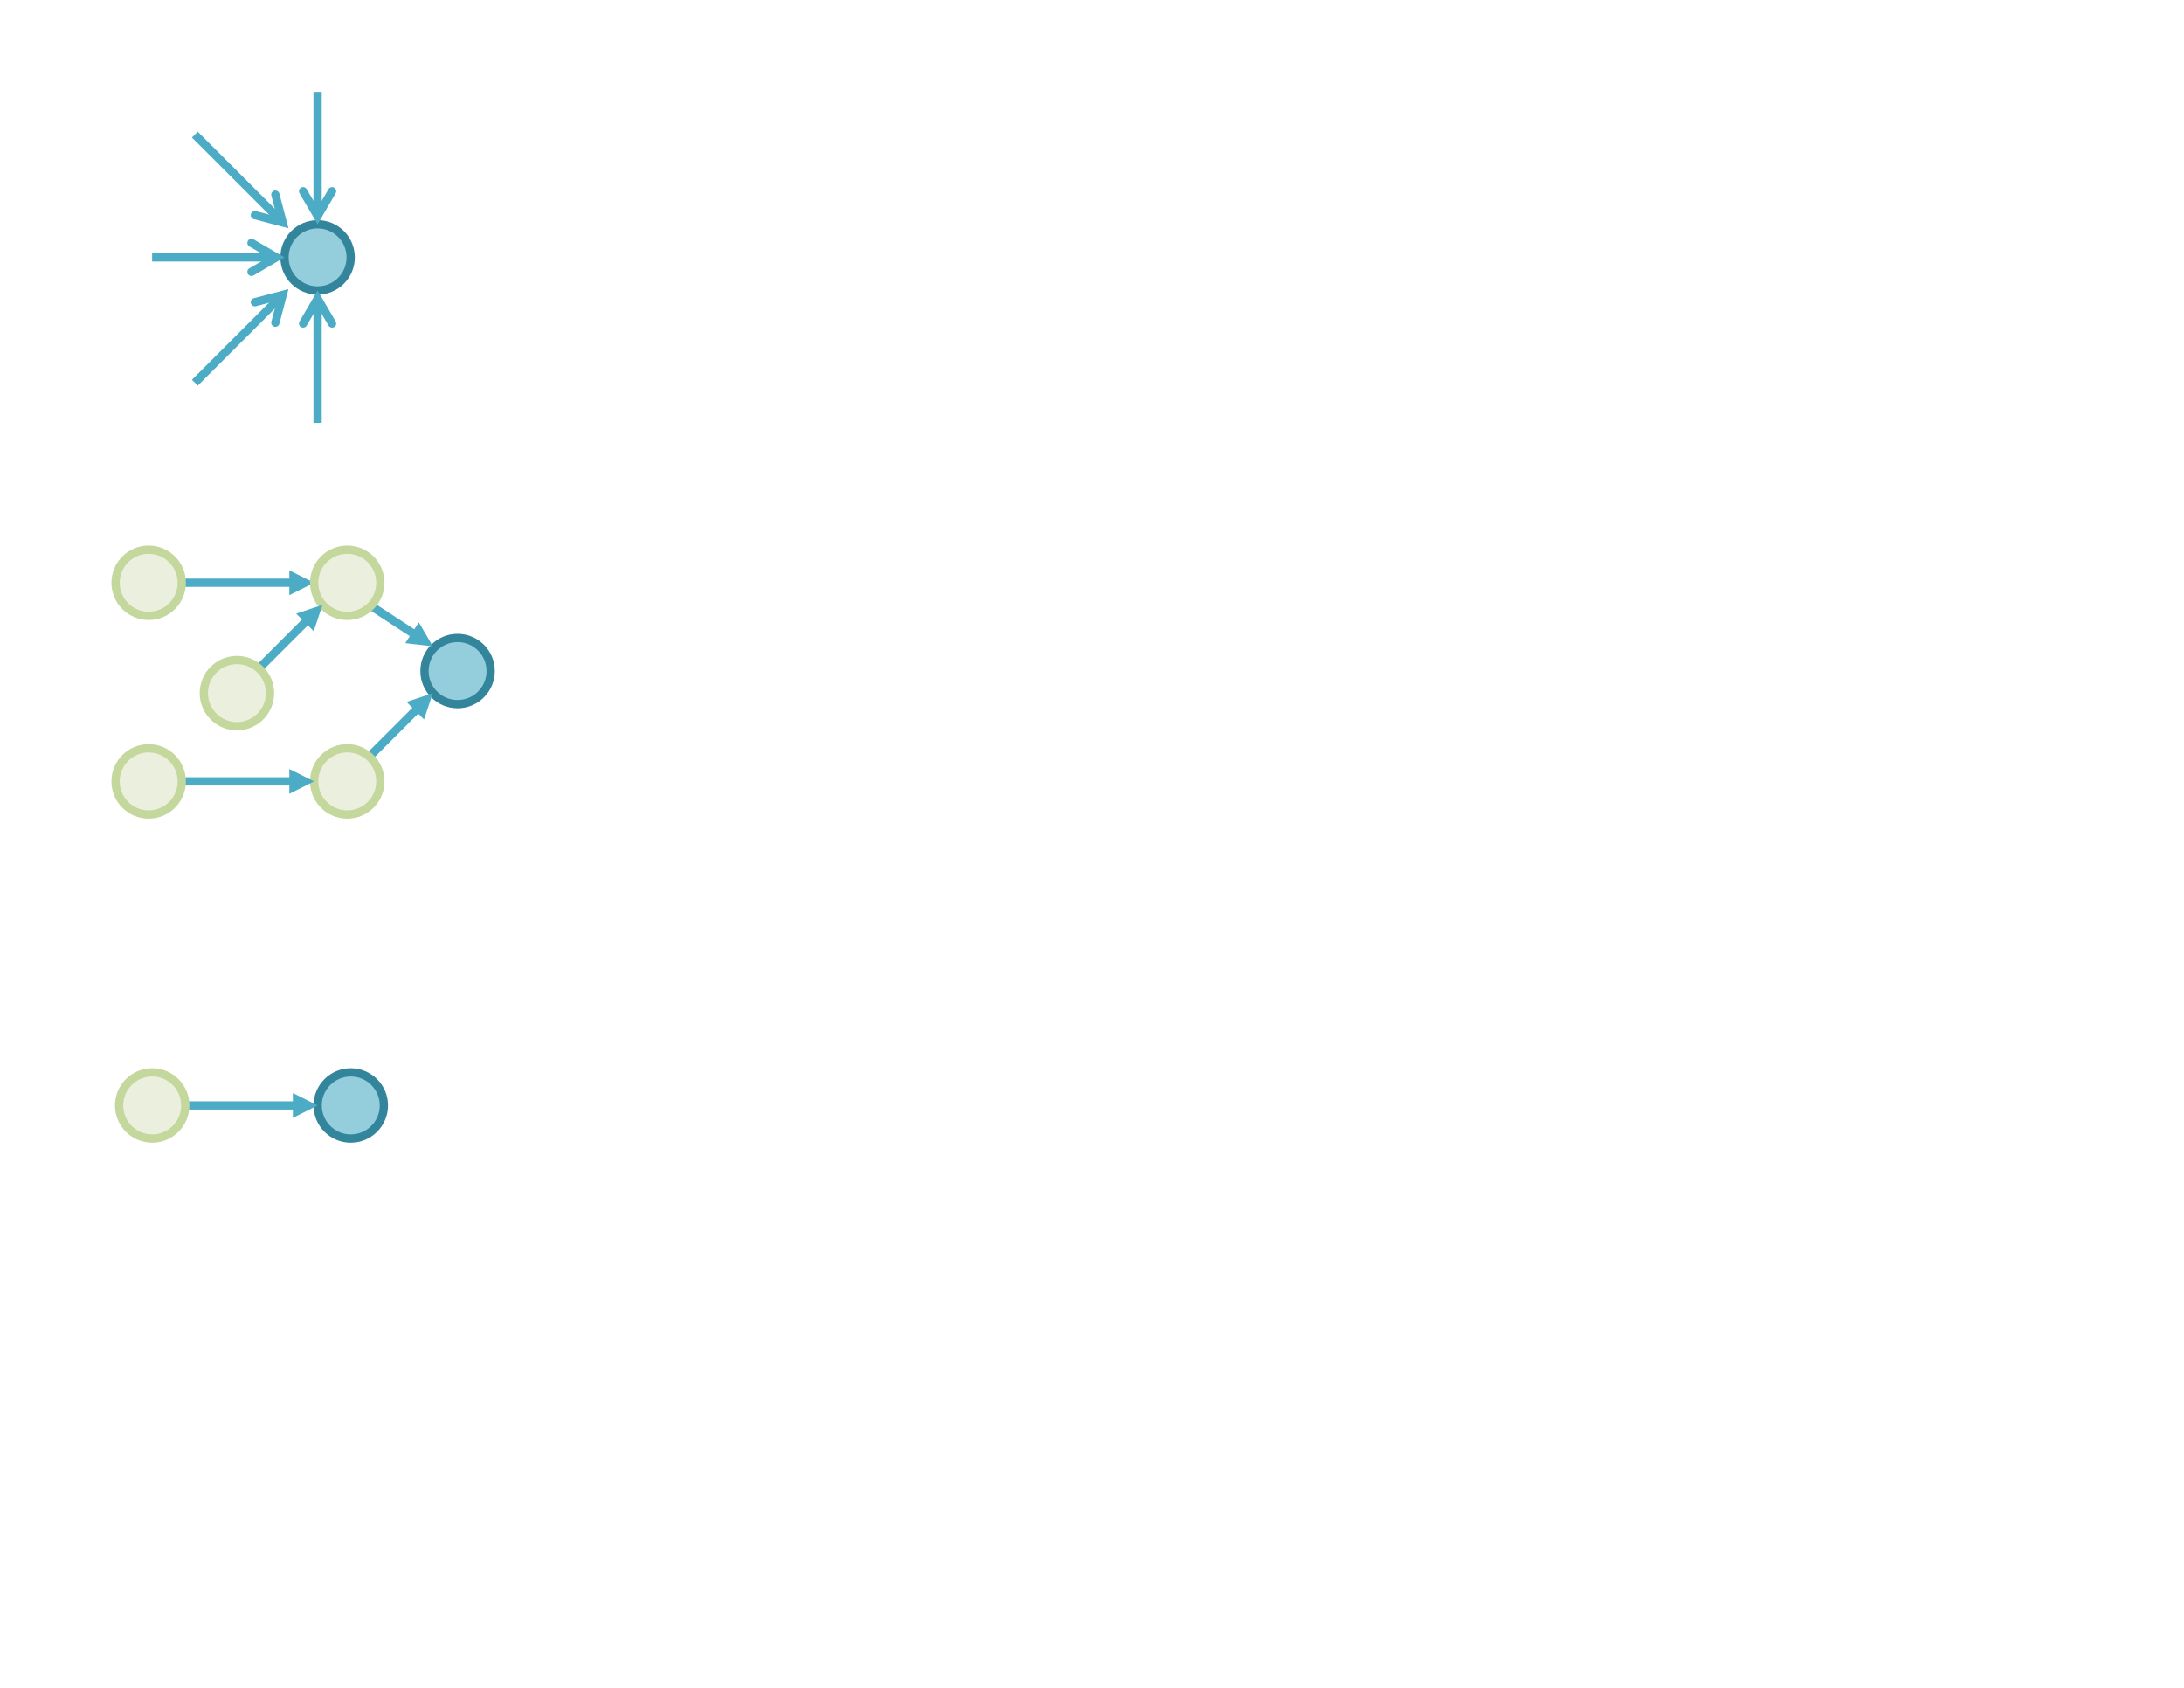
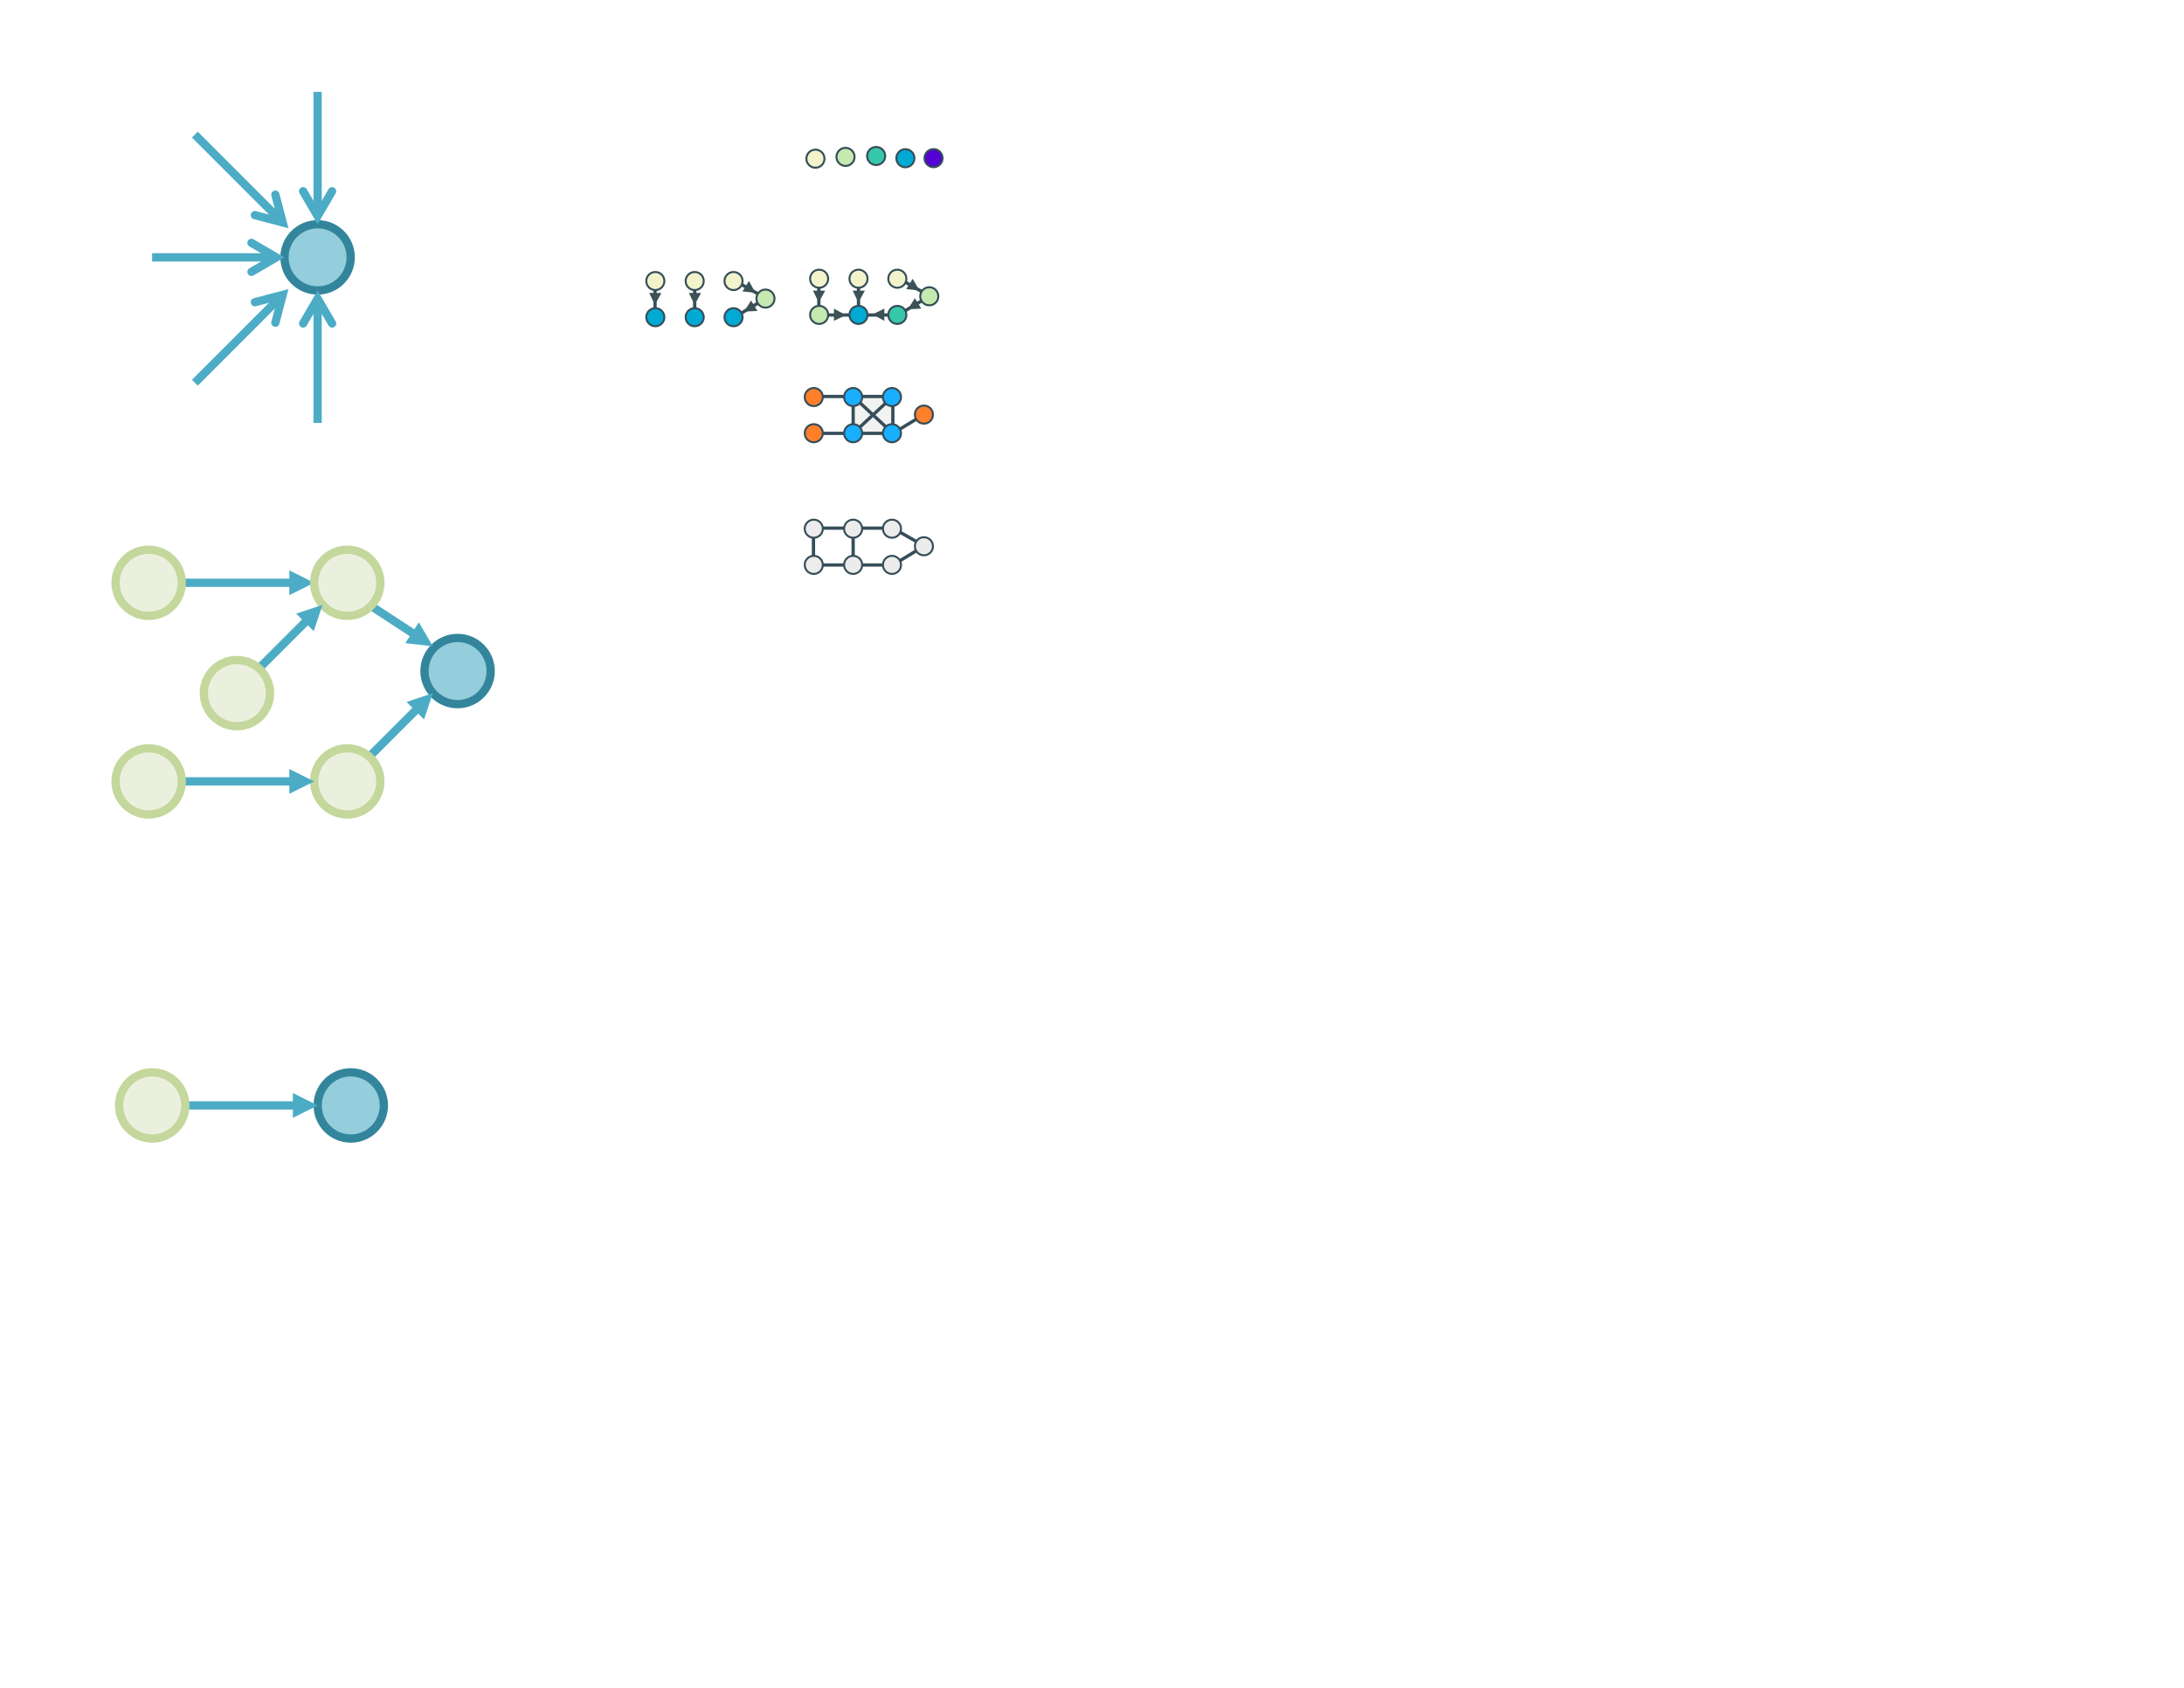
<svg xmlns="http://www.w3.org/2000/svg" version="1.1" id="svg63274" xml:space="preserve" width="1056" height="816" viewBox="0 0 1056 816">
  <defs id="defs63278">
    <clipPath clipPathUnits="userSpaceOnUse" id="clipPath63298">
      <path d="M 0,612 H 792 V 0 H 0 Z" id="path63296" />
    </clipPath>
  </defs>
  <g id="g63282" transform="matrix(1.333333,0,0,-1.333333,0,816)">
    <path id="path63302" style="fill:#94cddc;fill-opacity:1;fill-rule:evenodd;stroke:none" d="m 103.172,518.683 c 0,6.629 5.374,12.003 12.003,12.003 v 0 c 6.629,0 12.002,-5.374 12.002,-12.003 v 0 c 0,-6.629 -5.373,-12.003 -12.002,-12.003 v 0 c -6.629,0 -12.003,5.374 -12.003,12.003 0,0 0,0 0,0 z" />
    <path id="path63306" style="fill:none;stroke:#33859c;stroke-width:3.001;stroke-linecap:butt;stroke-linejoin:round;stroke-miterlimit:10;stroke-dasharray:none;stroke-opacity:1" d="m 103.172,518.683 c 0,6.629 5.374,12.003 12.003,12.003 v 0 c 6.629,0 12.002,-5.374 12.002,-12.003 v 0 c 0,-6.629 -5.373,-12.003 -12.002,-12.003 v 0 c -6.629,0 -12.003,5.374 -12.003,12.003 0,0 0,0 0,0 z" />
    <path id="path63310" style="fill:none;stroke:#4cacc5;stroke-width:3.001;stroke-linecap:butt;stroke-linejoin:round;stroke-miterlimit:10;stroke-dasharray:none;stroke-opacity:1" d="M 55.161,518.683 H 100.201" />
    <path id="path63314" style="fill:none;stroke:#4cacc5;stroke-width:3.001;stroke-linecap:round;stroke-linejoin:miter;stroke-miterlimit:10;stroke-dasharray:none;stroke-opacity:1" d="m 91.199,523.934 9.002,-5.252 -9.002,-5.251" />
    <path id="path63318" style="fill:none;stroke:#4cacc5;stroke-width:3.001;stroke-linecap:butt;stroke-linejoin:round;stroke-miterlimit:10;stroke-dasharray:none;stroke-opacity:1" d="m 70.665,563.194 31.848,-31.849" />
    <path id="path63322" style="fill:none;stroke:#4cacc5;stroke-width:3.001;stroke-linecap:round;stroke-linejoin:miter;stroke-miterlimit:10;stroke-dasharray:none;stroke-opacity:1" d="m 99.861,541.424 2.652,-10.079 -10.079,2.653" />
    <path id="path63326" style="fill:none;stroke:#4cacc5;stroke-width:3.001;stroke-linecap:butt;stroke-linejoin:round;stroke-miterlimit:10;stroke-dasharray:none;stroke-opacity:1" d="m 115.174,458.668 v 45.041" />
    <path id="path63330" style="fill:none;stroke:#4cacc5;stroke-width:3.001;stroke-linecap:round;stroke-linejoin:miter;stroke-miterlimit:10;stroke-dasharray:none;stroke-opacity:1" d="m 109.924,494.706 5.25,9.003 5.252,-9.002" />
    <path id="path63334" style="fill:none;stroke:#4cacc5;stroke-width:3.001;stroke-linecap:butt;stroke-linejoin:round;stroke-miterlimit:10;stroke-dasharray:none;stroke-opacity:1" d="m 115.174,578.697 v -45.041" />
    <path id="path63338" style="fill:none;stroke:#4cacc5;stroke-width:3.001;stroke-linecap:round;stroke-linejoin:miter;stroke-miterlimit:10;stroke-dasharray:none;stroke-opacity:1" d="m 120.425,542.659 -5.251,-9.002 -5.251,9.002" />
    <path id="path63342" style="fill:none;stroke:#4cacc5;stroke-width:3.001;stroke-linecap:butt;stroke-linejoin:round;stroke-miterlimit:10;stroke-dasharray:none;stroke-opacity:1" d="m 70.665,473.23 31.848,31.849" />
    <path id="path63346" style="fill:none;stroke:#4cacc5;stroke-width:3.001;stroke-linecap:round;stroke-linejoin:miter;stroke-miterlimit:10;stroke-dasharray:none;stroke-opacity:1" d="m 92.434,502.427 10.079,2.652 -2.653,-10.079" />
    <path id="path63350" style="fill:#94cddc;fill-opacity:1;fill-rule:evenodd;stroke:none" d="m 153.934,368.679 c 0,6.629 5.374,12.003 12.003,12.003 6.629,0 12.002,-5.374 12.002,-12.003 0,-6.629 -5.373,-12.003 -12.002,-12.003 -6.629,0 -12.003,5.374 -12.003,12.003 z" />
    <path id="path63354" style="fill:none;stroke:#33859c;stroke-width:3.001;stroke-linecap:butt;stroke-linejoin:round;stroke-miterlimit:10;stroke-dasharray:none;stroke-opacity:1" d="m 153.934,368.679 c 0,6.629 5.374,12.003 12.003,12.003 6.629,0 12.002,-5.374 12.002,-12.003 0,-6.629 -5.373,-12.003 -12.002,-12.003 -6.629,0 -12.003,5.374 -12.003,12.003 z" />
    <path id="path63358" style="fill:none;stroke:#4cacc5;stroke-width:3.001;stroke-linecap:butt;stroke-linejoin:round;stroke-miterlimit:10;stroke-dasharray:none;stroke-opacity:1" d="M 65.915,400.687 H 106.424" />
    <path id="path63362" style="fill:#4cacc5;fill-opacity:1;fill-rule:evenodd;stroke:none" d="m 104.923,405.188 9.002,-4.502 -9.002,-4.5 z" />
    <path id="path63366" style="fill:none;stroke:#4cacc5;stroke-width:3.001;stroke-linecap:butt;stroke-linejoin:round;stroke-miterlimit:10;stroke-dasharray:none;stroke-opacity:1" d="m 133.93,392.685 16.752,-10.933" />
    <path id="path63370" style="fill:#4cacc5;fill-opacity:1;fill-rule:evenodd;stroke:none" d="m 151.886,386.341 5.078,-8.69 -9.998,1.151 z" />
    <path id="path63374" style="fill:none;stroke:#4cacc5;stroke-width:3.001;stroke-linecap:butt;stroke-linejoin:round;stroke-miterlimit:10;stroke-dasharray:none;stroke-opacity:1" d="m 133.93,337.642 17.73,17.731" />
    <path id="path63378" style="fill:#4cacc5;fill-opacity:1;fill-rule:evenodd;stroke:none" d="m 147.416,357.495 9.548,3.182 -3.183,-9.548 z" />
    <path id="path63382" style="fill:#ebf0de;fill-opacity:1;fill-rule:evenodd;stroke:none" d="m 113.925,400.687 c 0,6.629 5.374,12.003 12.003,12.003 6.629,0 12.002,-5.374 12.002,-12.003 0,-6.629 -5.373,-12.003 -12.002,-12.003 -6.629,0 -12.003,5.374 -12.003,12.003 z" />
    <path id="path63386" style="fill:none;stroke:#c4d79c;stroke-width:3.001;stroke-linecap:butt;stroke-linejoin:round;stroke-miterlimit:10;stroke-dasharray:none;stroke-opacity:1" d="m 113.925,400.687 c 0,6.629 5.374,12.003 12.003,12.003 6.629,0 12.002,-5.374 12.002,-12.003 0,-6.629 -5.373,-12.003 -12.002,-12.003 -6.629,0 -12.003,5.374 -12.003,12.003 z" />
    <path id="path63390" style="fill:#ebf0de;fill-opacity:1;fill-rule:evenodd;stroke:none" d="m 113.925,328.669 c 0,6.629 5.374,12.003 12.003,12.003 6.629,0 12.002,-5.374 12.002,-12.003 v 0 c 0,-6.629 -5.373,-12.003 -12.002,-12.003 -6.629,0 -12.003,5.374 -12.003,12.003 z" />
    <path id="path63394" style="fill:none;stroke:#c4d79c;stroke-width:3.001;stroke-linecap:butt;stroke-linejoin:round;stroke-miterlimit:10;stroke-dasharray:none;stroke-opacity:1" d="m 113.925,328.669 c 0,6.629 5.374,12.003 12.003,12.003 6.629,0 12.002,-5.374 12.002,-12.003 v 0 c 0,-6.629 -5.373,-12.003 -12.002,-12.003 -6.629,0 -12.003,5.374 -12.003,12.003 z" />
    <path id="path63398" style="fill:none;stroke:#4cacc5;stroke-width:3.001;stroke-linecap:butt;stroke-linejoin:round;stroke-miterlimit:10;stroke-dasharray:none;stroke-opacity:1" d="m 93.921,369.65 17.73,17.731" />
    <path id="path63402" style="fill:#4cacc5;fill-opacity:1;fill-rule:evenodd;stroke:none" d="m 107.407,389.502 9.548,3.182 -3.183,-9.548 z" />
    <path id="path63406" style="fill:#ebf0de;fill-opacity:1;fill-rule:evenodd;stroke:none" d="m 73.916,360.677 c 0,6.629 5.374,12.003 12.003,12.003 6.629,0 12.002,-5.374 12.002,-12.003 v 0 c 0,-6.629 -5.373,-12.003 -12.002,-12.003 -6.629,0 -12.003,5.374 -12.003,12.003 z" />
    <path id="path63410" style="fill:none;stroke:#c4d79c;stroke-width:3.001;stroke-linecap:butt;stroke-linejoin:round;stroke-miterlimit:10;stroke-dasharray:none;stroke-opacity:1" d="m 73.916,360.677 c 0,6.629 5.374,12.003 12.003,12.003 6.629,0 12.002,-5.374 12.002,-12.003 v 0 c 0,-6.629 -5.373,-12.003 -12.002,-12.003 -6.629,0 -12.003,5.374 -12.003,12.003 z" />
    <path id="path63414" style="fill:#ebf0de;fill-opacity:1;fill-rule:evenodd;stroke:none" d="m 41.909,400.687 c 0,6.629 5.374,12.003 12.003,12.003 6.629,0 12.002,-5.374 12.002,-12.003 0,-6.629 -5.373,-12.003 -12.002,-12.003 -6.629,0 -12.003,5.374 -12.003,12.003 z" />
    <path id="path63418" style="fill:none;stroke:#c4d79c;stroke-width:3.001;stroke-linecap:butt;stroke-linejoin:round;stroke-miterlimit:10;stroke-dasharray:none;stroke-opacity:1" d="m 41.909,400.687 c 0,6.629 5.374,12.003 12.003,12.003 6.629,0 12.002,-5.374 12.002,-12.003 0,-6.629 -5.373,-12.003 -12.002,-12.003 -6.629,0 -12.003,5.374 -12.003,12.003 z" />
    <path id="path63422" style="fill:none;stroke:#4cacc5;stroke-width:3.001;stroke-linecap:butt;stroke-linejoin:round;stroke-miterlimit:10;stroke-dasharray:none;stroke-opacity:1" d="M 65.915,328.669 H 106.424" />
    <path id="path63426" style="fill:#4cacc5;fill-opacity:1;fill-rule:evenodd;stroke:none" d="m 104.923,333.171 9.002,-4.502 -9.002,-4.5 z" />
    <path id="path63430" style="fill:#ebf0de;fill-opacity:1;fill-rule:evenodd;stroke:none" d="m 41.909,328.669 c 0,6.629 5.374,12.003 12.003,12.003 6.629,0 12.002,-5.374 12.002,-12.003 v 0 c 0,-6.629 -5.373,-12.003 -12.002,-12.003 -6.629,0 -12.003,5.374 -12.003,12.003 z" />
    <path id="path63434" style="fill:none;stroke:#c4d79c;stroke-width:3.001;stroke-linecap:butt;stroke-linejoin:round;stroke-miterlimit:10;stroke-dasharray:none;stroke-opacity:1" d="m 41.909,328.669 c 0,6.629 5.374,12.003 12.003,12.003 6.629,0 12.002,-5.374 12.002,-12.003 v 0 c 0,-6.629 -5.373,-12.003 -12.002,-12.003 -6.629,0 -12.003,5.374 -12.003,12.003 z" />
    <path id="path63438" style="fill:#94cddc;fill-opacity:1;fill-rule:evenodd;stroke:none" d="m 115.204,211.177 c 0,6.629 5.374,12.003 12.003,12.003 6.628,0 12.002,-5.374 12.002,-12.003 v 0 c 0,-6.629 -5.374,-12.003 -12.002,-12.003 -6.629,0 -12.003,5.374 -12.003,12.003 z" />
    <path id="path63442" style="fill:none;stroke:#33859c;stroke-width:3.001;stroke-linecap:butt;stroke-linejoin:round;stroke-miterlimit:10;stroke-dasharray:none;stroke-opacity:1" d="m 115.204,211.177 c 0,6.629 5.374,12.003 12.003,12.003 6.628,0 12.002,-5.374 12.002,-12.003 v 0 c 0,-6.629 -5.374,-12.003 -12.002,-12.003 -6.629,0 -12.003,5.374 -12.003,12.003 z" />
    <path id="path63446" style="fill:none;stroke:#4cacc5;stroke-width:3.001;stroke-linecap:butt;stroke-linejoin:round;stroke-miterlimit:10;stroke-dasharray:none;stroke-opacity:1" d="M 67.194,211.177 H 107.703" />
    <path id="path63450" style="fill:#4cacc5;fill-opacity:1;fill-rule:evenodd;stroke:none" d="m 106.202,215.679 9.002,-4.502 -9.002,-4.5 z" />
    <path id="path63454" style="fill:#ebf0de;fill-opacity:1;fill-rule:evenodd;stroke:none" d="m 43.188,211.177 c 0,6.629 5.374,12.003 12.003,12.003 6.628,0 12.002,-5.374 12.002,-12.003 v 0 c 0,-6.629 -5.374,-12.003 -12.002,-12.003 -6.629,0 -12.003,5.374 -12.003,12.003 z" />
    <path id="path63458" style="fill:none;stroke:#c4d79c;stroke-width:3.001;stroke-linecap:butt;stroke-linejoin:round;stroke-miterlimit:10;stroke-dasharray:none;stroke-opacity:1" d="m 43.188,211.177 c 0,6.629 5.374,12.003 12.003,12.003 6.628,0 12.002,-5.374 12.002,-12.003 v 0 c 0,-6.629 -5.374,-12.003 -12.002,-12.003 -6.629,0 -12.003,5.374 -12.003,12.003 z" />
+     <path id="path4673" d="m 325.722,497.779 11.391,6.889" style="display:inline;fill:#ececec;stroke:#364e59;stroke-width:1.196;stroke-linecap:butt;stroke-linejoin:miter;stroke-miterlimit:4;stroke-dasharray:none;stroke-opacity:1" />
+     <path style="display:inline;fill:#ececec;stroke:#364e59;stroke-width:1.196;stroke-linecap:butt;stroke-linejoin:miter;stroke-miterlimit:4;stroke-dasharray:none;stroke-opacity:1" d="m 266.32,496.94 11.391,6.889" id="path56540" />
+     <path id="path4675" d="m 337.113,504.668 -11.391,6.48" style="display:inline;fill:#ececec;stroke:#364e59;stroke-width:1.196;stroke-linecap:butt;stroke-linejoin:miter;stroke-miterlimit:4;stroke-dasharray:none;stroke-opacity:1" />
+     <path style="display:inline;fill:#ececec;stroke:#364e59;stroke-width:1.196;stroke-linecap:butt;stroke-linejoin:miter;stroke-miterlimit:4;stroke-dasharray:none;stroke-opacity:1" d="m 277.711,503.829 -11.391,6.48" id="path56542" />
+     <path style="display:inline;fill:#ececec;stroke:#364e59;stroke-width:1.196;stroke-linecap:butt;stroke-linejoin:miter;stroke-miterlimit:4;stroke-dasharray:none;stroke-opacity:1" d="m 296.939,497.779 h 14.392" id="path4677" />
+     <path id="path4679" d="m 311.33,497.779 h 14.392" style="display:inline;fill:#ececec;stroke:#364e59;stroke-width:1.196;stroke-linecap:butt;stroke-linejoin:miter;stroke-miterlimit:4;stroke-dasharray:none;stroke-opacity:1" />
+     <path id="path4681" d="M 296.939,511.147 V 497.779" style="display:inline;fill:#ececec;stroke:#364e59;stroke-width:1.196;stroke-linecap:butt;stroke-linejoin:miter;stroke-miterlimit:4;stroke-dasharray:none;stroke-opacity:1" />
+     <path style="display:inline;fill:#ececec;stroke:#364e59;stroke-width:1.196;stroke-linecap:butt;stroke-linejoin:miter;stroke-miterlimit:4;stroke-dasharray:none;stroke-opacity:1" d="M 237.537,510.309 V 496.94" id="path4537" />
+     <path style="display:inline;fill:#ececec;stroke:#364e59;stroke-width:1.196;stroke-linecap:butt;stroke-linejoin:miter;stroke-miterlimit:4;stroke-dasharray:none;stroke-opacity:1" d="M 311.33,511.147 V 497.779" id="path4683" />
+     <path id="path56552" d="M 251.929,510.309 V 496.94" style="display:inline;fill:#ececec;stroke:#364e59;stroke-width:1.196;stroke-linecap:butt;stroke-linejoin:miter;stroke-miterlimit:4;stroke-dasharray:none;stroke-opacity:1" />
+     <circle transform="scale(1,-1)" id="circle4685" cx="297.048" cy="-510.941" r="3.28" style="display:inline;fill:#f3f3cb;fill-opacity:1;stroke:#364e59;stroke-width:0.722;stroke-miterlimit:4;stroke-dasharray:none" />
+     <circle style="display:inline;fill:#f3f3cb;fill-opacity:1;stroke:#364e59;stroke-width:0.722;stroke-miterlimit:4;stroke-dasharray:none" r="3.28" cy="-510.102" cx="237.647" id="circle56556" transform="scale(1,-1)" />
+     <circle transform="scale(1,-1)" style="display:inline;opacity:1;vector-effect:none;fill:#f3f3cb;fill-opacity:1;stroke:#364e59;stroke-width:0.722;stroke-linecap:butt;stroke-linejoin:miter;stroke-miterlimit:4;stroke-dasharray:none;stroke-dashoffset:0;stroke-opacity:1" r="3.28" cy="-510.941" cx="325.407" id="circle4687" />
+     <circle id="circle56558" cx="266.006" cy="-510.102" r="3.28" style="display:inline;opacity:1;vector-effect:none;fill:#f3f3cb;fill-opacity:1;stroke:#364e59;stroke-width:0.722;stroke-linecap:butt;stroke-linejoin:miter;stroke-miterlimit:4;stroke-dasharray:none;stroke-dashoffset:0;stroke-opacity:1" transform="scale(1,-1)" />
+     <circle id="circle4689" cx="297.048" cy="-497.822" r="3.28" style="display:inline;fill:#c6e9af;fill-opacity:1;stroke:#364e59;stroke-width:0.722;stroke-miterlimit:4;stroke-dasharray:none" transform="scale(1,-1)" />
+     <circle transform="scale(1,-1)" style="display:inline;fill:#00aad4;fill-opacity:1;stroke:#364e59;stroke-width:0.722;stroke-miterlimit:4;stroke-dasharray:none;font-variant-east_asian:normal;opacity:1;vector-effect:none;stroke-linecap:butt;stroke-linejoin:miter;stroke-dashoffset:0;stroke-opacity:1" r="3.28" cy="-496.984" cx="237.647" id="circle4556" />
+     <circle id="circle56560" cx="306.611" cy="-555.116" r="3.28" style="display:inline;fill:#c6e9af;fill-opacity:1;stroke:#364e59;stroke-width:0.722;stroke-miterlimit:4;stroke-dasharray:none" transform="scale(1,-1)" />
+     <circle style="display:inline;opacity:1;vector-effect:none;fill:#37c8ab;fill-opacity:1;stroke:#364e59;stroke-width:0.722;stroke-linecap:butt;stroke-linejoin:miter;stroke-miterlimit:4;stroke-dasharray:none;stroke-dashoffset:0;stroke-opacity:1" r="3.28" cy="-497.822" cx="325.407" id="circle4691" transform="scale(1,-1)" />
+     <circle transform="scale(1,-1)" id="circle4560" cx="266.006" cy="-496.984" r="3.28" style="display:inline;opacity:1;vector-effect:none;fill:#00aad4;fill-opacity:1;stroke:#364e59;stroke-width:0.722;stroke-linecap:butt;stroke-linejoin:miter;stroke-miterlimit:4;stroke-dasharray:none;stroke-dashoffset:0;stroke-opacity:1;font-variant-east_asian:normal" />
+     <circle style="display:inline;opacity:1;vector-effect:none;fill:#00aad4;fill-opacity:1;stroke:#364e59;stroke-width:0.722;stroke-linecap:butt;stroke-linejoin:miter;stroke-miterlimit:4;stroke-dasharray:none;stroke-dashoffset:0;stroke-opacity:1" r="3.28" cy="-554.63" cx="328.325" id="circle56562" transform="scale(1,-1)" />
+     <circle transform="scale(1,-1)" id="circle4693" cx="311.324" cy="-510.941" r="3.28" style="display:inline;opacity:1;vector-effect:none;fill:#f3f3cb;fill-opacity:1;stroke:#364e59;stroke-width:0.722;stroke-linecap:butt;stroke-linejoin:miter;stroke-miterlimit:4;stroke-dasharray:none;stroke-dashoffset:0;stroke-opacity:1" />
+     <circle style="display:inline;opacity:1;vector-effect:none;fill:#f3f3cb;fill-opacity:1;stroke:#364e59;stroke-width:0.722;stroke-linecap:butt;stroke-linejoin:miter;stroke-miterlimit:4;stroke-dasharray:none;stroke-dashoffset:0;stroke-opacity:1" r="3.28" cy="-510.102" cx="251.922" id="circle56564" transform="scale(1,-1)" />
+     <circle id="circle4695" cx="311.324" cy="-497.822" r="3.28" style="display:inline;opacity:1;vector-effect:none;fill:#00aad4;fill-opacity:1;stroke:#364e59;stroke-width:0.722;stroke-linecap:butt;stroke-linejoin:miter;stroke-miterlimit:4;stroke-dasharray:none;stroke-dashoffset:0;stroke-opacity:1" transform="scale(1,-1)" />
+     <circle transform="scale(1,-1)" style="display:inline;opacity:1;vector-effect:none;fill:#00aad4;fill-opacity:1;stroke:#364e59;stroke-width:0.722;stroke-linecap:butt;stroke-linejoin:miter;stroke-miterlimit:4;stroke-dasharray:none;stroke-dashoffset:0;stroke-opacity:1" r="3.28" cy="-496.984" cx="251.922" id="circle4558" />
+     <circle id="circle56566" cx="317.726" cy="-555.44" r="3.28" style="display:inline;opacity:1;vector-effect:none;fill:#37c8ab;fill-opacity:1;stroke:#364e59;stroke-width:0.722;stroke-linecap:butt;stroke-linejoin:miter;stroke-miterlimit:4;stroke-dasharray:none;stroke-dashoffset:0;stroke-opacity:1" transform="scale(1,-1)" />
+     <circle style="display:inline;opacity:1;vector-effect:none;fill:#c6e9af;fill-opacity:1;stroke:#364e59;stroke-width:0.722;stroke-linecap:butt;stroke-linejoin:miter;stroke-miterlimit:4;stroke-dasharray:none;stroke-dashoffset:0;stroke-opacity:1" r="3.28" cy="-504.574" cx="336.994" id="circle4697" transform="scale(1,-1)" />
+     <circle transform="scale(1,-1)" id="circle4562" cx="277.592" cy="-503.736" r="3.28" style="display:inline;opacity:1;vector-effect:none;fill:#c6e9af;fill-opacity:1;stroke:#364e59;stroke-width:0.722;stroke-linecap:butt;stroke-linejoin:miter;stroke-miterlimit:4;stroke-dasharray:none;stroke-dashoffset:0;stroke-opacity:1;font-variant-east_asian:normal" />
+     <path style="display:inline;opacity:1;vector-effect:none;fill:#5500d4;fill-opacity:1;stroke:#364e59;stroke-width:0.722;stroke-linecap:butt;stroke-linejoin:miter;stroke-miterlimit:4;stroke-dasharray:none;stroke-dashoffset:0;stroke-opacity:1" d="m 341.813,554.656 a 3.28,3.28 0 0 0 -3.28,-3.28 3.28,3.28 0 0 0 -3.28,3.28 3.28,3.28 0 0 0 3.28,3.28 3.28,3.28 0 0 0 3.28,-3.28 z" id="circle56568" />
+     <path id="path4699" d="m 316.412,498.019 4.272,-2.356 0.023,4.432 z" style="display:inline;opacity:1;vector-effect:none;fill:#3b5256;fill-opacity:1;stroke:none;stroke-width:1.196;stroke-linecap:butt;stroke-linejoin:miter;stroke-miterlimit:4;stroke-dasharray:none;stroke-dashoffset:0;stroke-opacity:1" />
+     <path id="path4701" d="m 329.215,499.85 4.872,0.245 -2.313,3.78 z" style="display:inline;opacity:1;vector-effect:none;fill:#3b5256;fill-opacity:1;stroke:none;stroke-width:1.196;stroke-linecap:butt;stroke-linejoin:miter;stroke-miterlimit:4;stroke-dasharray:none;stroke-dashoffset:0;stroke-opacity:1" />
+     <path style="display:inline;opacity:1;vector-effect:none;fill:#3b5256;fill-opacity:1;stroke:none;stroke-width:1.196;stroke-linecap:butt;stroke-linejoin:miter;stroke-miterlimit:4;stroke-dasharray:none;stroke-dashoffset:0;stroke-opacity:1" d="m 269.813,499.011 4.872,0.245 -2.313,3.78 z" id="path56618" />
+     <path style="display:inline;opacity:1;vector-effect:none;fill:#3b5256;fill-opacity:1;stroke:none;stroke-width:1.196;stroke-linecap:butt;stroke-linejoin:miter;stroke-miterlimit:4;stroke-dasharray:none;stroke-dashoffset:0;stroke-opacity:1" d="m 333.375,506.677 -2.392,4.252 -2.353,-3.756 z" id="path4703" />
+     <path id="path56612" d="m 273.973,505.839 -2.392,4.252 -2.353,-3.756 z" style="display:inline;opacity:1;vector-effect:none;fill:#3b5256;fill-opacity:1;stroke:none;stroke-width:1.196;stroke-linecap:butt;stroke-linejoin:miter;stroke-miterlimit:4;stroke-dasharray:none;stroke-dashoffset:0;stroke-opacity:1" />
+     <path style="display:inline;opacity:1;vector-effect:none;fill:#3b5256;fill-opacity:1;stroke:none;stroke-width:1.196;stroke-linecap:butt;stroke-linejoin:miter;stroke-miterlimit:4;stroke-dasharray:none;stroke-dashoffset:0;stroke-opacity:1" d="m 306.704,497.739 -4.272,2.356 -0.023,-4.432 z" id="path4705" />
+     <path style="display:inline;opacity:1;vector-effect:none;fill:#3b5256;fill-opacity:1;stroke:none;stroke-width:1.196;stroke-linecap:butt;stroke-linejoin:miter;stroke-miterlimit:4;stroke-dasharray:none;stroke-dashoffset:0;stroke-opacity:1" d="m 296.894,502.336 2.356,4.272 -4.432,0.023 z" id="path4707" />
+     <path id="path4539" d="m 237.492,501.497 2.356,4.272 -4.432,0.023 z" style="display:inline;opacity:1;vector-effect:none;fill:#3b5256;fill-opacity:1;stroke:none;stroke-width:1.196;stroke-linecap:butt;stroke-linejoin:miter;stroke-miterlimit:4;stroke-dasharray:none;stroke-dashoffset:0;stroke-opacity:1" />
+     <path id="path4709" d="m 311.285,502.336 2.356,4.272 -4.432,0.023 z" style="display:inline;opacity:1;vector-effect:none;fill:#3b5256;fill-opacity:1;stroke:none;stroke-width:1.196;stroke-linecap:butt;stroke-linejoin:miter;stroke-miterlimit:4;stroke-dasharray:none;stroke-dashoffset:0;stroke-opacity:1" />
+     <path style="display:inline;opacity:1;vector-effect:none;fill:#3b5256;fill-opacity:1;stroke:none;stroke-width:1.196;stroke-linecap:butt;stroke-linejoin:miter;stroke-miterlimit:4;stroke-dasharray:none;stroke-dashoffset:0;stroke-opacity:1" d="m 251.883,501.497 2.356,4.272 -4.432,0.023 z" id="path56587" />
+     <g id="g39243" transform="matrix(0,1.129781,1.129781,0,279.6732,247.3135)" style="display:inline;fill:#ececec;stroke:#364e59">
+       <path id="path5195" d="m 141.462,39.038 6.098,10.082" style="opacity:1;vector-effect:none;fill:#ececec;fill-opacity:1;stroke:#364e59;stroke-width:1.058;stroke-linecap:butt;stroke-linejoin:miter;stroke-miterlimit:4;stroke-dasharray:none;stroke-dashoffset:0;stroke-opacity:1" />
+       <path id="path5201" d="m 147.559,49.12 5.735,-10.082" style="opacity:1;vector-effect:none;fill:#ececec;fill-opacity:1;stroke:#364e59;stroke-width:1.058;stroke-linecap:butt;stroke-linejoin:miter;stroke-miterlimit:4;stroke-dasharray:none;stroke-dashoffset:0;stroke-opacity:1" />
+       <path id="path5219" d="m 153.295,13.561 v 12.738" style="opacity:1;vector-effect:none;fill:#ececec;fill-opacity:1;stroke:#364e59;stroke-width:1.058;stroke-linecap:butt;stroke-linejoin:miter;stroke-miterlimit:4;stroke-dasharray:none;stroke-dashoffset:0;stroke-opacity:1" />
+       <path style="opacity:1;vector-effect:none;fill:#ececec;fill-opacity:1;stroke:#364e59;stroke-width:1.058;stroke-linecap:butt;stroke-linejoin:miter;stroke-miterlimit:4;stroke-dasharray:none;stroke-dashoffset:0;stroke-opacity:1" d="m 153.295,26.299 v 12.738" id="path5225" />
+       <path style="opacity:1;vector-effect:none;fill:#ececec;fill-opacity:1;stroke:#364e59;stroke-width:1.058;stroke-linecap:butt;stroke-linejoin:miter;stroke-miterlimit:4;stroke-dasharray:none;stroke-dashoffset:0;stroke-opacity:1" d="m 141.462,13.561 v 12.738" id="path5231" />
+       <path id="path5237" d="m 141.462,26.299 v 12.738" style="opacity:1;vector-effect:none;fill:#ececec;fill-opacity:1;stroke:#364e59;stroke-width:1.058;stroke-linecap:butt;stroke-linejoin:miter;stroke-miterlimit:4;stroke-dasharray:none;stroke-dashoffset:0;stroke-opacity:1" />
+       <path style="opacity:1;vector-effect:none;fill:#ececec;fill-opacity:1;stroke:#364e59;stroke-width:1.058;stroke-linecap:butt;stroke-linejoin:miter;stroke-miterlimit:4;stroke-dasharray:none;stroke-dashoffset:0;stroke-opacity:1" d="M 153.295,13.561 H 141.462" id="path5243" />
+       <path id="path5255" d="M 153.295,26.299 H 141.462" style="opacity:1;vector-effect:none;fill:#ececec;fill-opacity:1;stroke:#364e59;stroke-width:1.058;stroke-linecap:butt;stroke-linejoin:miter;stroke-miterlimit:4;stroke-dasharray:none;stroke-dashoffset:0;stroke-opacity:1" />
+       <g style="opacity:1;vector-effect:none;fill:#ececec;fill-opacity:1;stroke:#364e59;stroke-width:1;stroke-linecap:butt;stroke-linejoin:miter;stroke-miterlimit:4;stroke-dasharray:none;stroke-dashoffset:0;stroke-opacity:1" transform="matrix(0,0.6388953,-0.6388953,0,173.6434,-11.61439)" id="g5289">
+         <circle style="vector-effect:none;fill:#ececec;fill-opacity:1;stroke:#364e59;stroke-width:1;stroke-linecap:butt;stroke-linejoin:miter;stroke-miterlimit:4;stroke-dasharray:none;stroke-dashoffset:0;stroke-opacity:1" r="4.544" cy="32.136" cx="39.556" id="circle5275" />
+         <circle id="circle5277" cx="78.845" cy="32.136" r="4.544" style="vector-effect:none;fill:#ececec;fill-opacity:1;stroke:#364e59;stroke-width:1;stroke-linecap:butt;stroke-linejoin:miter;stroke-miterlimit:4;stroke-dasharray:none;stroke-dashoffset:0;stroke-opacity:1" />
+         <circle id="circle5279" cx="39.556" cy="50.31" r="4.544" style="vector-effect:none;fill:#ececec;fill-opacity:1;stroke:#364e59;stroke-width:1;stroke-linecap:butt;stroke-linejoin:miter;stroke-miterlimit:4;stroke-dasharray:none;stroke-dashoffset:0;stroke-opacity:1" />
+         <circle style="vector-effect:none;fill:#ececec;fill-opacity:1;stroke:#364e59;stroke-width:1;stroke-linecap:butt;stroke-linejoin:miter;stroke-miterlimit:4;stroke-dasharray:none;stroke-dashoffset:0;stroke-opacity:1" r="4.544" cy="50.31" cx="78.845" id="circle5281" />
+         <circle style="vector-effect:none;fill:#ececec;fill-opacity:1;stroke:#364e59;stroke-width:1;stroke-linecap:butt;stroke-linejoin:miter;stroke-miterlimit:4;stroke-dasharray:none;stroke-dashoffset:0;stroke-opacity:1" r="4.544" cy="32.136" cx="59.334" id="circle5283" />
+         <circle id="circle5285" cx="59.334" cy="50.31" r="4.544" style="vector-effect:none;fill:#ececec;fill-opacity:1;stroke:#364e59;stroke-width:1;stroke-linecap:butt;stroke-linejoin:miter;stroke-miterlimit:4;stroke-dasharray:none;stroke-dashoffset:0;stroke-opacity:1" />
+         <circle style="vector-effect:none;fill:#ececec;fill-opacity:1;stroke:#364e59;stroke-width:1;stroke-linecap:butt;stroke-linejoin:miter;stroke-miterlimit:4;stroke-dasharray:none;stroke-dashoffset:0;stroke-opacity:1" r="4.544" cy="40.956" cx="94.897" id="circle5287" />
+       </g>
+     </g>
+     <g id="g4465" transform="translate(-4.538136,169.2076)">
+       <rect transform="matrix(0,1,1,0,0,0)" y="313.924" x="285.664" height="14.392" width="13.369" id="rect1246" style="display:inline;opacity:1;vector-effect:none;fill:#f2f2f2;fill-opacity:1;stroke:none;stroke-width:0;stroke-linecap:butt;stroke-linejoin:miter;stroke-miterlimit:4;stroke-dasharray:none;stroke-dashoffset:0;stroke-opacity:1" />
+       <path style="display:inline;fill:#4d4d4d;stroke:#364e59;stroke-width:1.196;stroke-linecap:butt;stroke-linejoin:miter;stroke-miterlimit:4;stroke-dasharray:none;stroke-opacity:1" d="m 328.315,285.665 11.391,6.889" id="path5155" />
+       <path id="path5433" d="m 328.315,285.665 -14.392,13.369" style="display:inline;opacity:1;vector-effect:none;fill:#4d4d4d;fill-opacity:1;stroke:#364e59;stroke-width:1.196;stroke-linecap:butt;stroke-linejoin:miter;stroke-miterlimit:4;stroke-dasharray:none;stroke-dashoffset:0;stroke-opacity:1" />
+       <path style="display:inline;opacity:1;vector-effect:none;fill:#4d4d4d;fill-opacity:1;stroke:#364e59;stroke-width:1.196;stroke-linecap:butt;stroke-linejoin:miter;stroke-miterlimit:4;stroke-dasharray:none;stroke-dashoffset:0;stroke-opacity:1" d="M 328.315,299.033 313.924,285.665" id="path5161" />
+       <path style="display:inline;opacity:1;vector-effect:none;fill:#4d4d4d;fill-opacity:1;stroke:#364e59;stroke-width:1.196;stroke-linecap:butt;stroke-linejoin:miter;stroke-miterlimit:4;stroke-dasharray:none;stroke-dashoffset:0;stroke-opacity:1" d="m 299.532,299.033 h 14.392" id="path5163" />
+       <path id="path5165" d="m 313.924,299.033 h 14.392" style="display:inline;opacity:1;vector-effect:none;fill:#4d4d4d;fill-opacity:1;stroke:#364e59;stroke-width:1.196;stroke-linecap:butt;stroke-linejoin:miter;stroke-miterlimit:4;stroke-dasharray:none;stroke-dashoffset:0;stroke-opacity:1" />
+       <path id="path5167" d="m 299.532,285.665 h 14.392" style="display:inline;fill:#4d4d4d;stroke:#364e59;stroke-width:1.196;stroke-linecap:butt;stroke-linejoin:miter;stroke-miterlimit:4;stroke-dasharray:none;stroke-opacity:1" />
+       <path style="display:inline;opacity:1;vector-effect:none;fill:#4d4d4d;fill-opacity:1;stroke:#364e59;stroke-width:1.196;stroke-linecap:butt;stroke-linejoin:miter;stroke-miterlimit:4;stroke-dasharray:none;stroke-dashoffset:0;stroke-opacity:1" d="m 313.924,285.665 h 14.392" id="path5169" />
+       <path id="path5173" d="M 328.315,299.033 V 285.665" style="display:inline;opacity:1;vector-effect:none;fill:#4d4d4d;fill-opacity:1;stroke:#364e59;stroke-width:1.196;stroke-linecap:butt;stroke-linejoin:miter;stroke-miterlimit:4;stroke-dasharray:none;stroke-dashoffset:0;stroke-opacity:1" />
+       <path style="display:inline;opacity:1;vector-effect:none;fill:#4d4d4d;fill-opacity:1;stroke:#364e59;stroke-width:1.196;stroke-linecap:butt;stroke-linejoin:miter;stroke-miterlimit:4;stroke-dasharray:none;stroke-dashoffset:0;stroke-opacity:1" d="M 313.924,299.033 V 285.665" id="path5175" />
+       <circle transform="scale(1,-1)" style="display:inline;opacity:1;vector-effect:none;fill:#ff7f2a;fill-opacity:1;stroke:#364e59;stroke-width:0.722;stroke-linecap:butt;stroke-linejoin:miter;stroke-miterlimit:4;stroke-dasharray:none;stroke-dashoffset:0;stroke-opacity:1" r="3.28" cy="-298.826" cx="299.642" id="circle5177" />
+       <circle transform="scale(1,-1)" id="circle5179" cx="328.001" cy="-298.826" r="3.28" style="display:inline;opacity:1;vector-effect:none;fill:#19aeff;fill-opacity:1;stroke:#364e59;stroke-width:0.722;stroke-linecap:butt;stroke-linejoin:miter;stroke-miterlimit:4;stroke-dasharray:none;stroke-dashoffset:0;stroke-opacity:1" />
+       <circle transform="scale(1,-1)" id="circle5181" cx="299.642" cy="-285.708" r="3.28" style="display:inline;opacity:1;vector-effect:none;fill:#ff7f2a;fill-opacity:1;stroke:#364e59;stroke-width:0.722;stroke-linecap:butt;stroke-linejoin:miter;stroke-miterlimit:4;stroke-dasharray:none;stroke-dashoffset:0;stroke-opacity:1" />
+       <circle transform="scale(1,-1)" style="display:inline;opacity:1;vector-effect:none;fill:#19aeff;fill-opacity:1;stroke:#364e59;stroke-width:0.722;stroke-linecap:butt;stroke-linejoin:miter;stroke-miterlimit:4;stroke-dasharray:none;stroke-dashoffset:0;stroke-opacity:1" r="3.28" cy="-285.708" cx="328.001" id="circle5183" />
+       <circle transform="scale(1,-1)" style="display:inline;opacity:1;vector-effect:none;fill:#19aeff;fill-opacity:1;stroke:#364e59;stroke-width:0.722;stroke-linecap:butt;stroke-linejoin:miter;stroke-miterlimit:4;stroke-dasharray:none;stroke-dashoffset:0;stroke-opacity:1" r="3.28" cy="-298.826" cx="313.917" id="circle5185" />
+       <circle transform="scale(1,-1)" id="circle5187" cx="313.917" cy="-285.708" r="3.28" style="display:inline;opacity:1;vector-effect:none;fill:#19aeff;fill-opacity:1;stroke:#364e59;stroke-width:0.722;stroke-linecap:butt;stroke-linejoin:miter;stroke-miterlimit:4;stroke-dasharray:none;stroke-dashoffset:0;stroke-opacity:1" />
+       <circle transform="scale(1,-1)" style="display:inline;opacity:1;vector-effect:none;fill:#ff7f2a;fill-opacity:1;stroke:#364e59;stroke-width:0.722;stroke-linecap:butt;stroke-linejoin:miter;stroke-miterlimit:4;stroke-dasharray:none;stroke-dashoffset:0;stroke-opacity:1" r="3.28" cy="-292.46" cx="339.587" id="circle5189" />
+     </g>
+     <circle style="display:inline;fill:#f3f3cb;fill-opacity:1;stroke:#364e59;stroke-width:0.722;stroke-miterlimit:4;stroke-dasharray:none" r="3.28" cy="-554.463" cx="295.708" id="circle56556-3" transform="scale(1,-1)" />
  </g>
</svg>
